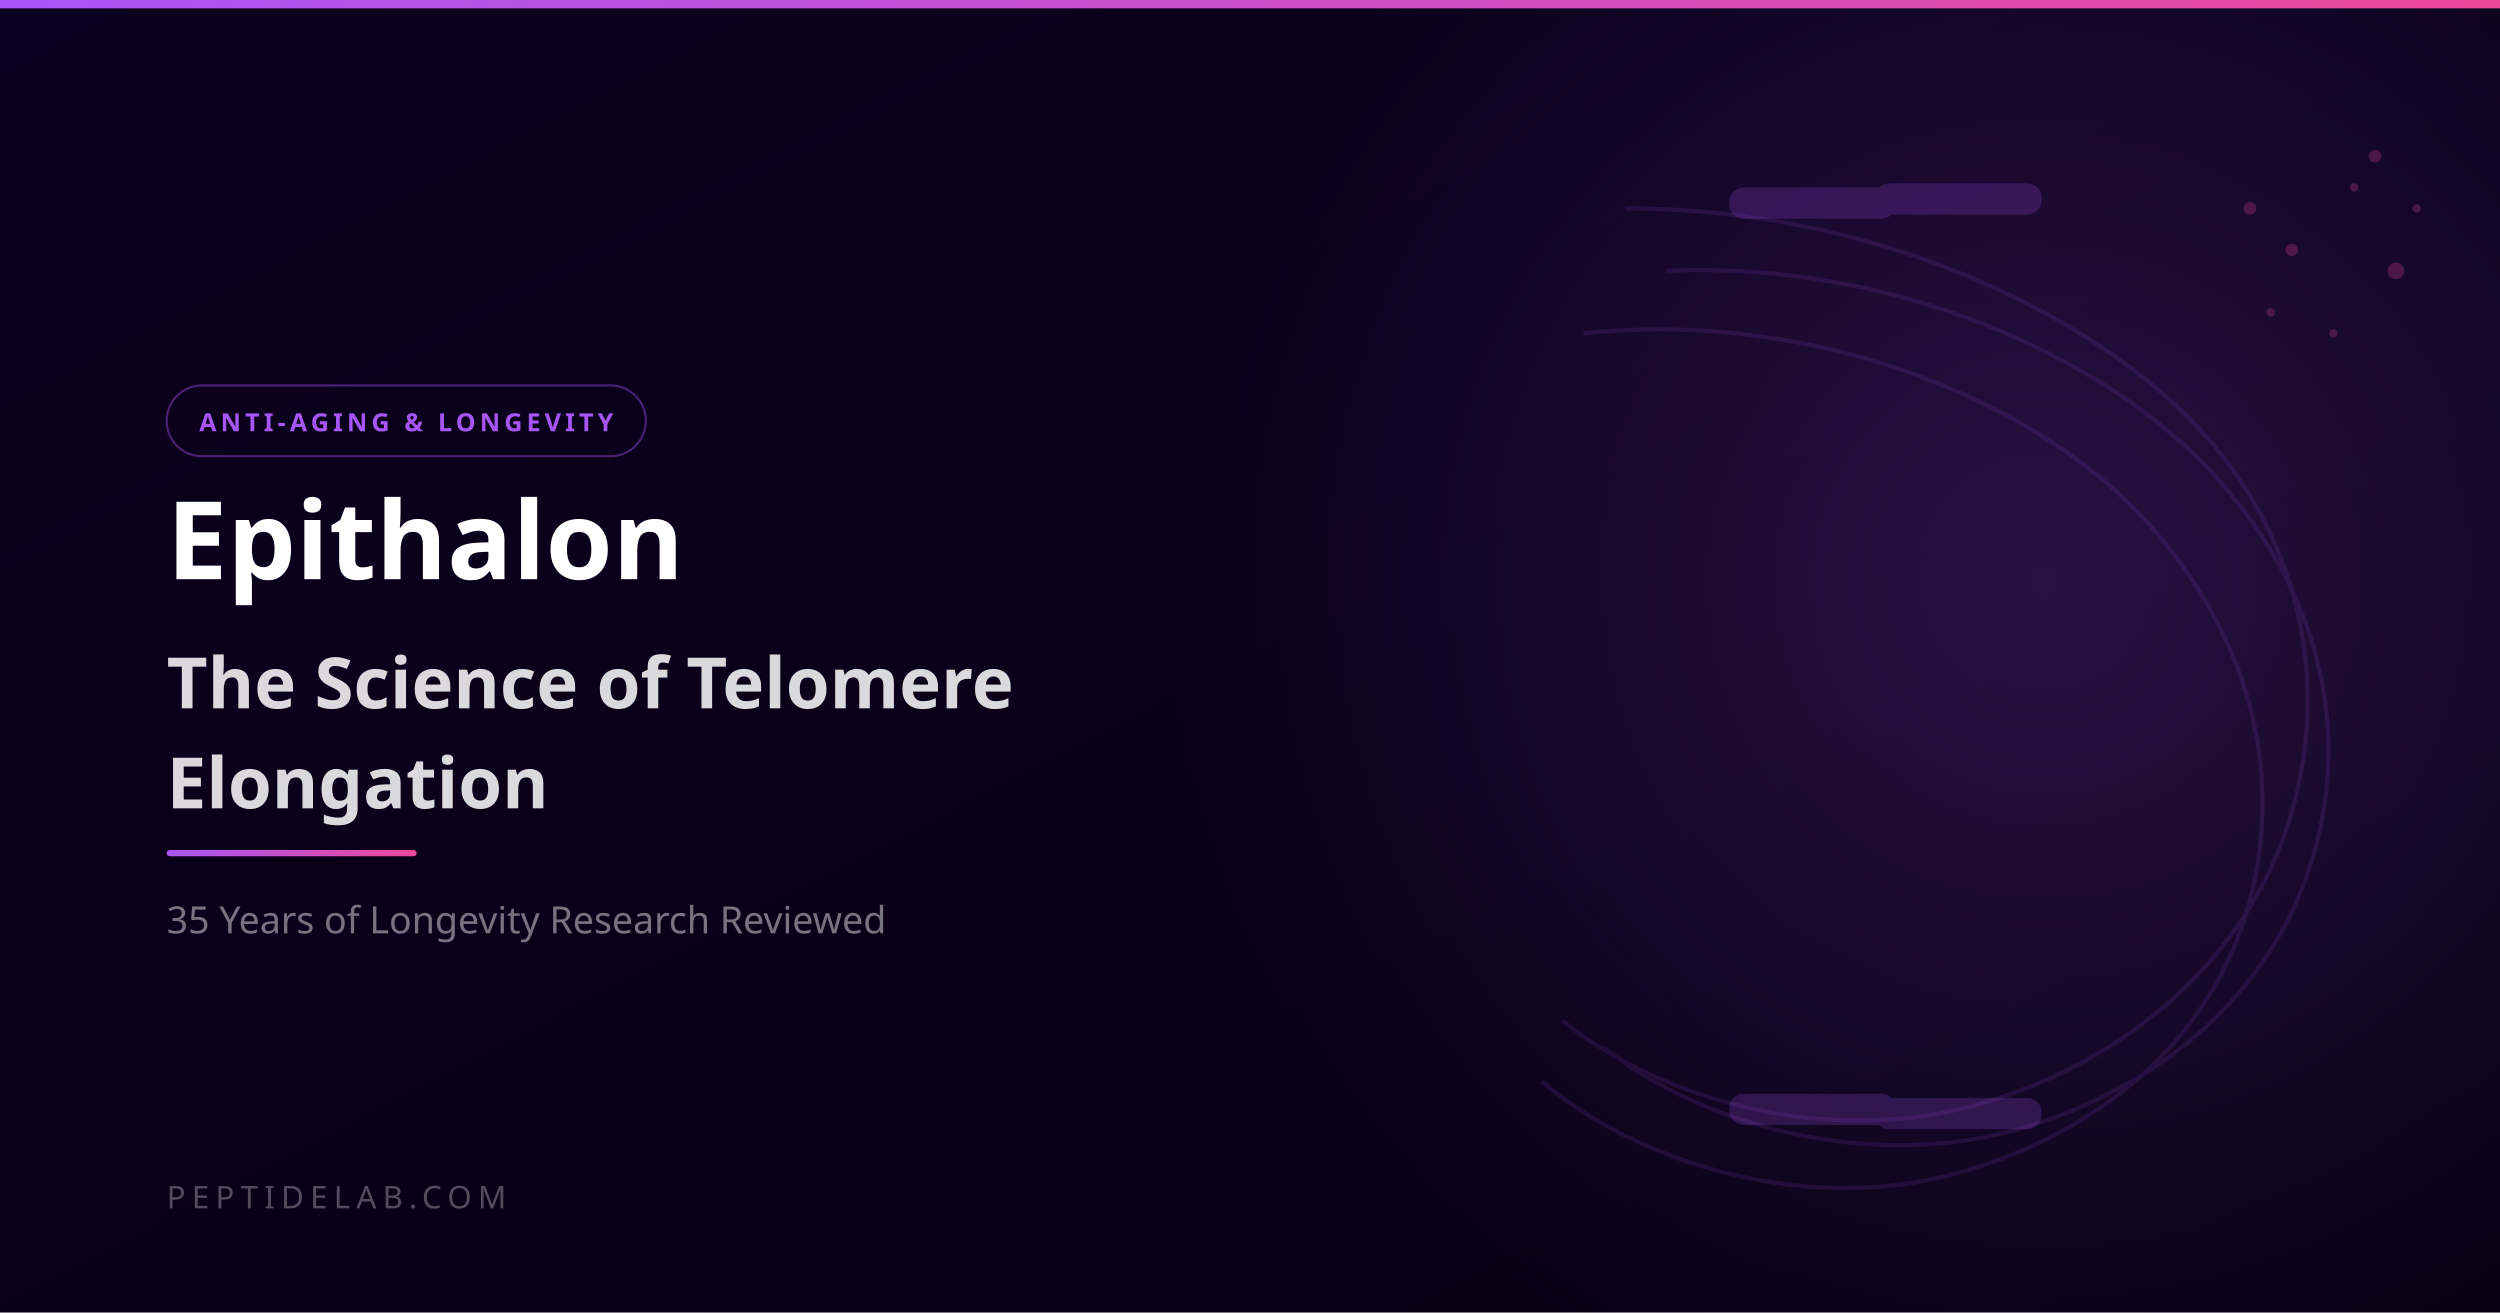
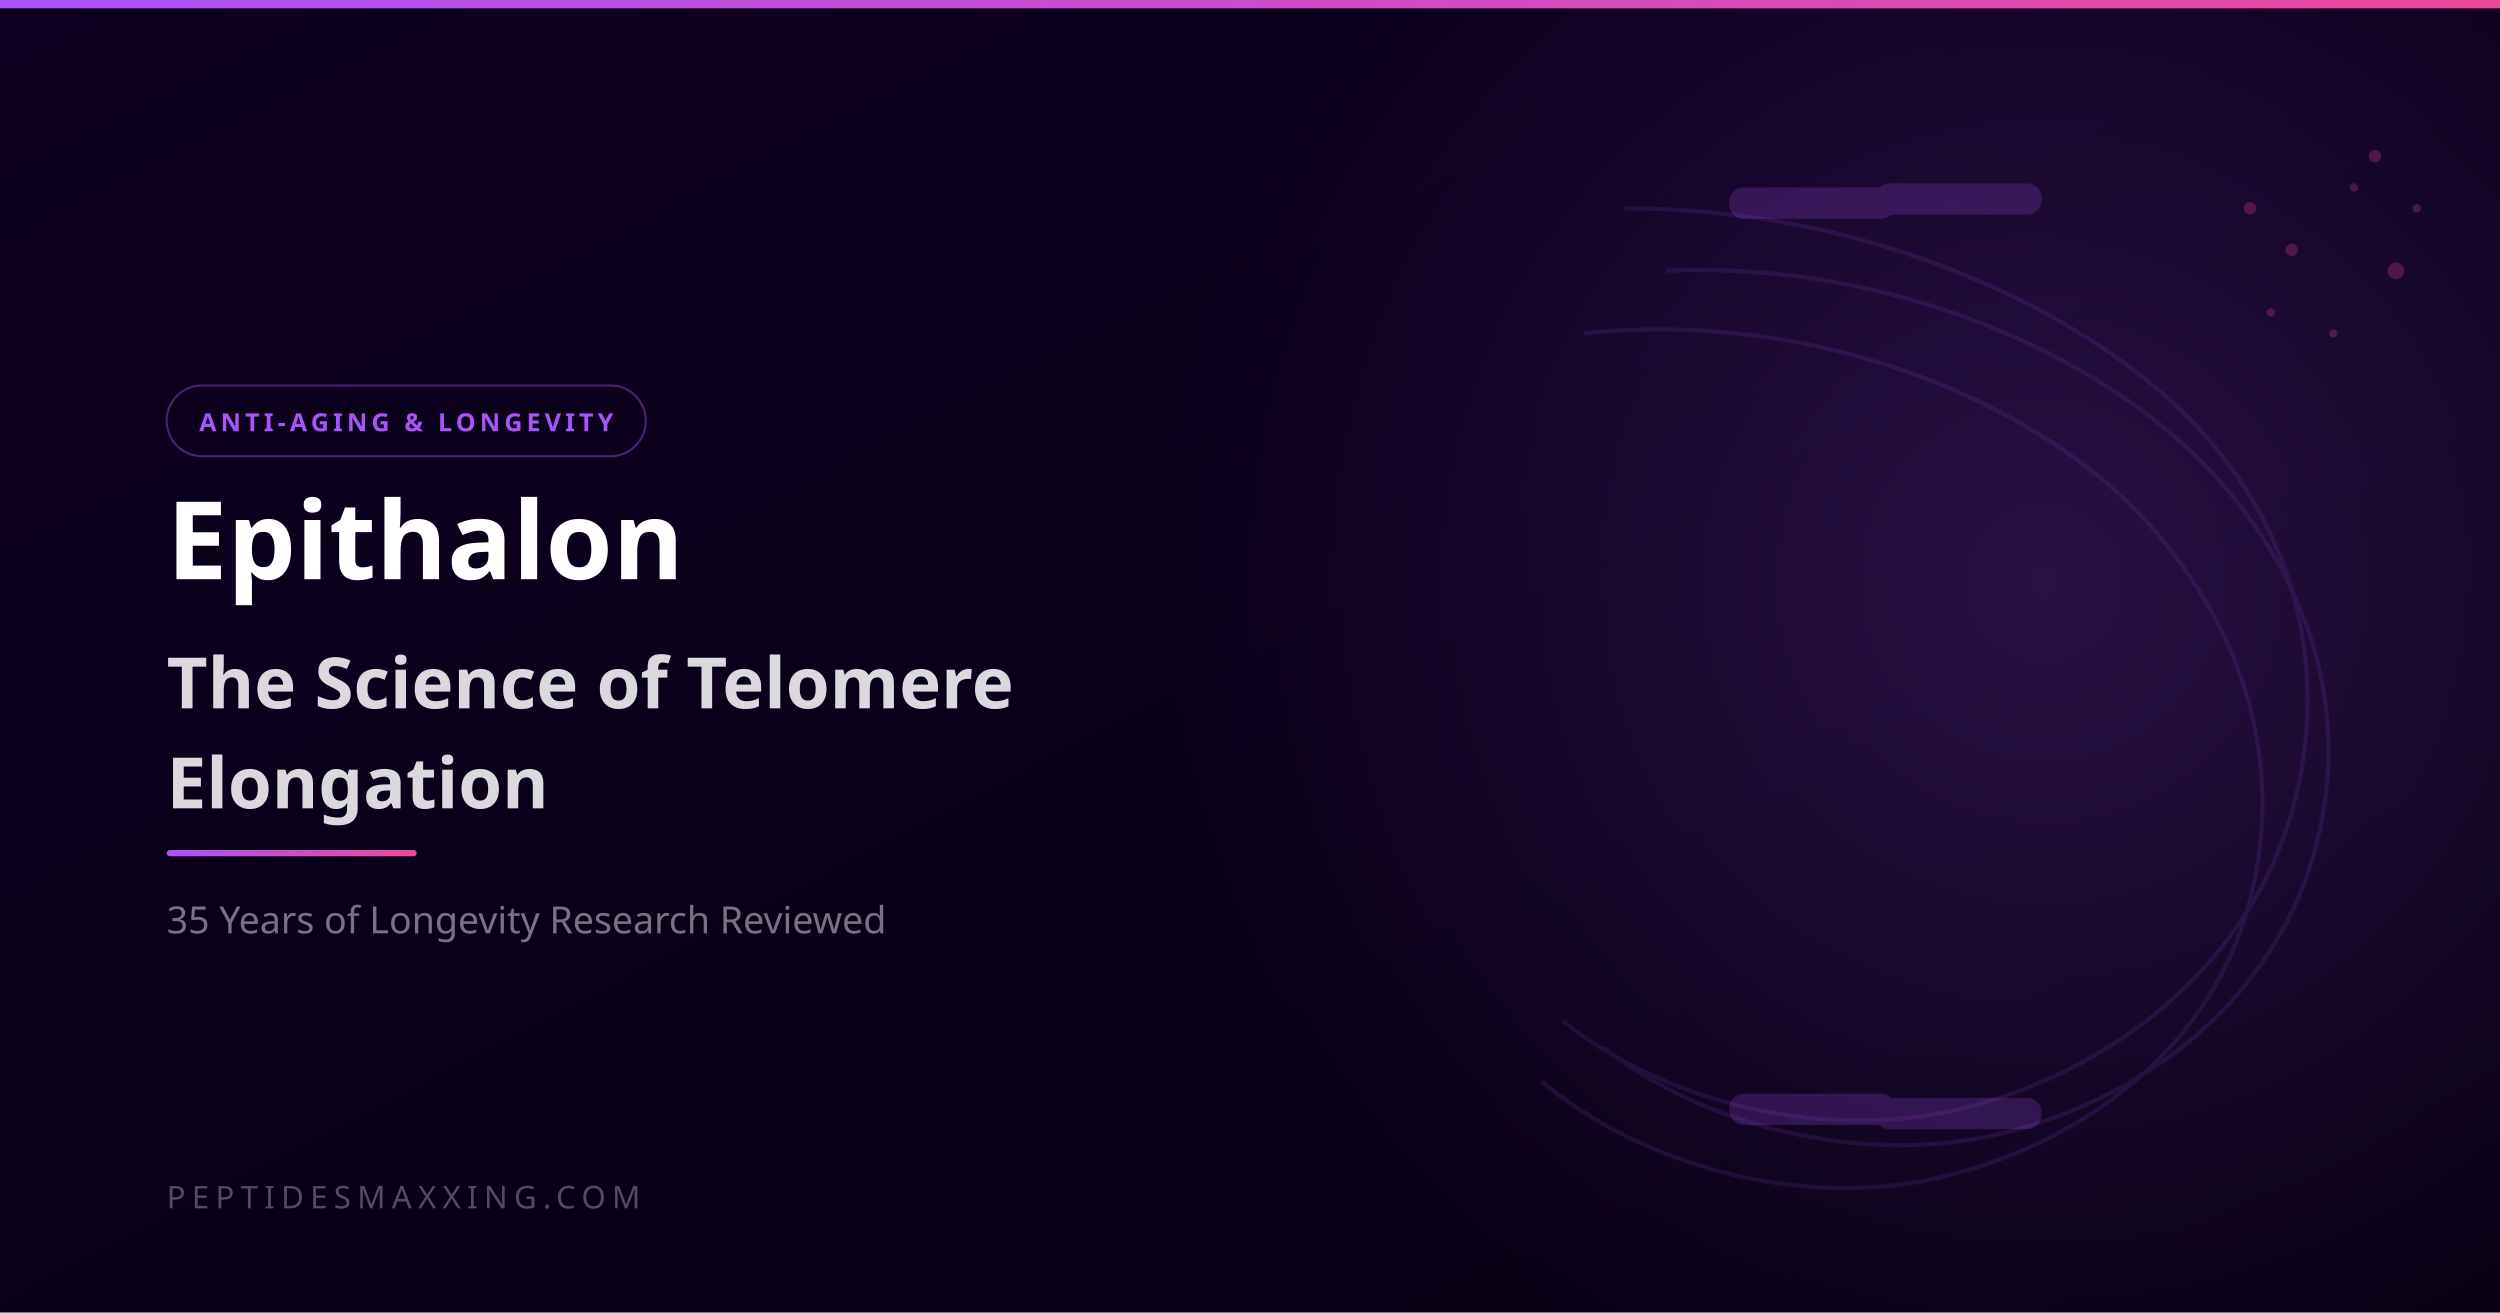
<svg xmlns="http://www.w3.org/2000/svg" width="1200" height="630" viewBox="0 0 1200 630">
  <defs>
    <linearGradient id="bg" x1="0%" y1="0%" x2="100%" y2="100%">
      <stop offset="0%" style="stop-color:#0d0020" />
      <stop offset="100%" style="stop-color:#060010" />
    </linearGradient>
    <linearGradient id="accent" x1="0%" y1="0%" x2="100%" y2="0%">
      <stop offset="0%" style="stop-color:#a855f7" />
      <stop offset="100%" style="stop-color:#ec4899" />
    </linearGradient>
    <radialGradient id="orb1" cx="50%" cy="50%">
      <stop offset="0%" style="stop-color:#a855f7;stop-opacity:0.2" />
      <stop offset="100%" style="stop-color:#a855f7;stop-opacity:0" />
    </radialGradient>
  </defs>
  <rect width="1200" height="630" fill="url(#bg)" />
  <ellipse cx="980" cy="280" rx="420" ry="420" fill="url(#orb1)" />
  <g opacity="0.12" stroke="#a855f7" stroke-width="2" fill="none">
    <path d="M780,100 C900,100 1000,150 1050,200 C1100,250 1120,320 1100,390 C1080,460 1020,510 950,530 C880,550 800,530 750,490" />
    <path d="M800,130 C910,125 1010,172 1060,225 C1110,278 1130,345 1110,412 C1090,479 1033,525 965,543 C897,561 818,541 770,503" />
    <path d="M760,160 C875,148 980,195 1030,250 C1080,305 1098,373 1078,439 C1058,505 999,549 932,565 C865,581 787,559 740,519" />
  </g>
  <g opacity="0.2" fill="#a855f7">
    <rect x="830" y="90" width="80" height="15" rx="7" />
    <rect x="830" y="525" width="80" height="15" rx="7" />
    <rect x="900" y="88" width="80" height="15" rx="7" />
    <rect x="900" y="527" width="80" height="15" rx="7" />
  </g>
  <g opacity="0.25" fill="#ec4899">
    <circle cx="1100" cy="120" r="3" />
    <circle cx="1130" cy="90" r="2" />
    <circle cx="1150" cy="130" r="4" />
    <circle cx="1120" cy="160" r="2" />
    <circle cx="1080" cy="100" r="3" />
    <circle cx="1160" cy="100" r="2" />
    <circle cx="1090" cy="150" r="2" />
    <circle cx="1140" cy="75" r="3" />
  </g>
  <rect x="0" y="0" width="1200" height="4" fill="url(#accent)" />
  <rect x="80" y="185" width="230" height="34" rx="17" fill="none" stroke="#a855f7" stroke-width="1" opacity="0.4" />
  <text x="195" y="207" font-family="system-ui,sans-serif" font-size="12" font-weight="700" fill="#a855f7" text-anchor="middle" letter-spacing="2">ANTI-AGING &amp; LONGEVITY</text>
  <text x="80" y="278" font-family="system-ui,sans-serif" font-size="52" font-weight="800" fill="white">Epithalon</text>
  <text x="80" y="340" font-family="system-ui,sans-serif" font-size="34" font-weight="700" fill="rgba(255,255,255,0.85)">The Science of Telomere</text>
  <text x="80" y="388" font-family="system-ui,sans-serif" font-size="34" font-weight="700" fill="rgba(255,255,255,0.85)">Elongation</text>
  <rect x="80" y="408" width="120" height="3" rx="1.5" fill="url(#accent)" />
  <text x="80" y="448" font-family="system-ui,sans-serif" font-size="18" fill="rgba(255,255,255,0.45)">35 Years of Longevity Research Reviewed</text>
-   <text x="80" y="580" font-family="system-ui,sans-serif" font-size="15" fill="rgba(255,255,255,0.3)" letter-spacing="3">PEPTIDELAB.COM</text>
+   <text x="80" y="580" font-family="system-ui,sans-serif" font-size="15" fill="rgba(255,255,255,0.3)" letter-spacing="3">PEPTIDESMAXXING.COM</text>
</svg>
